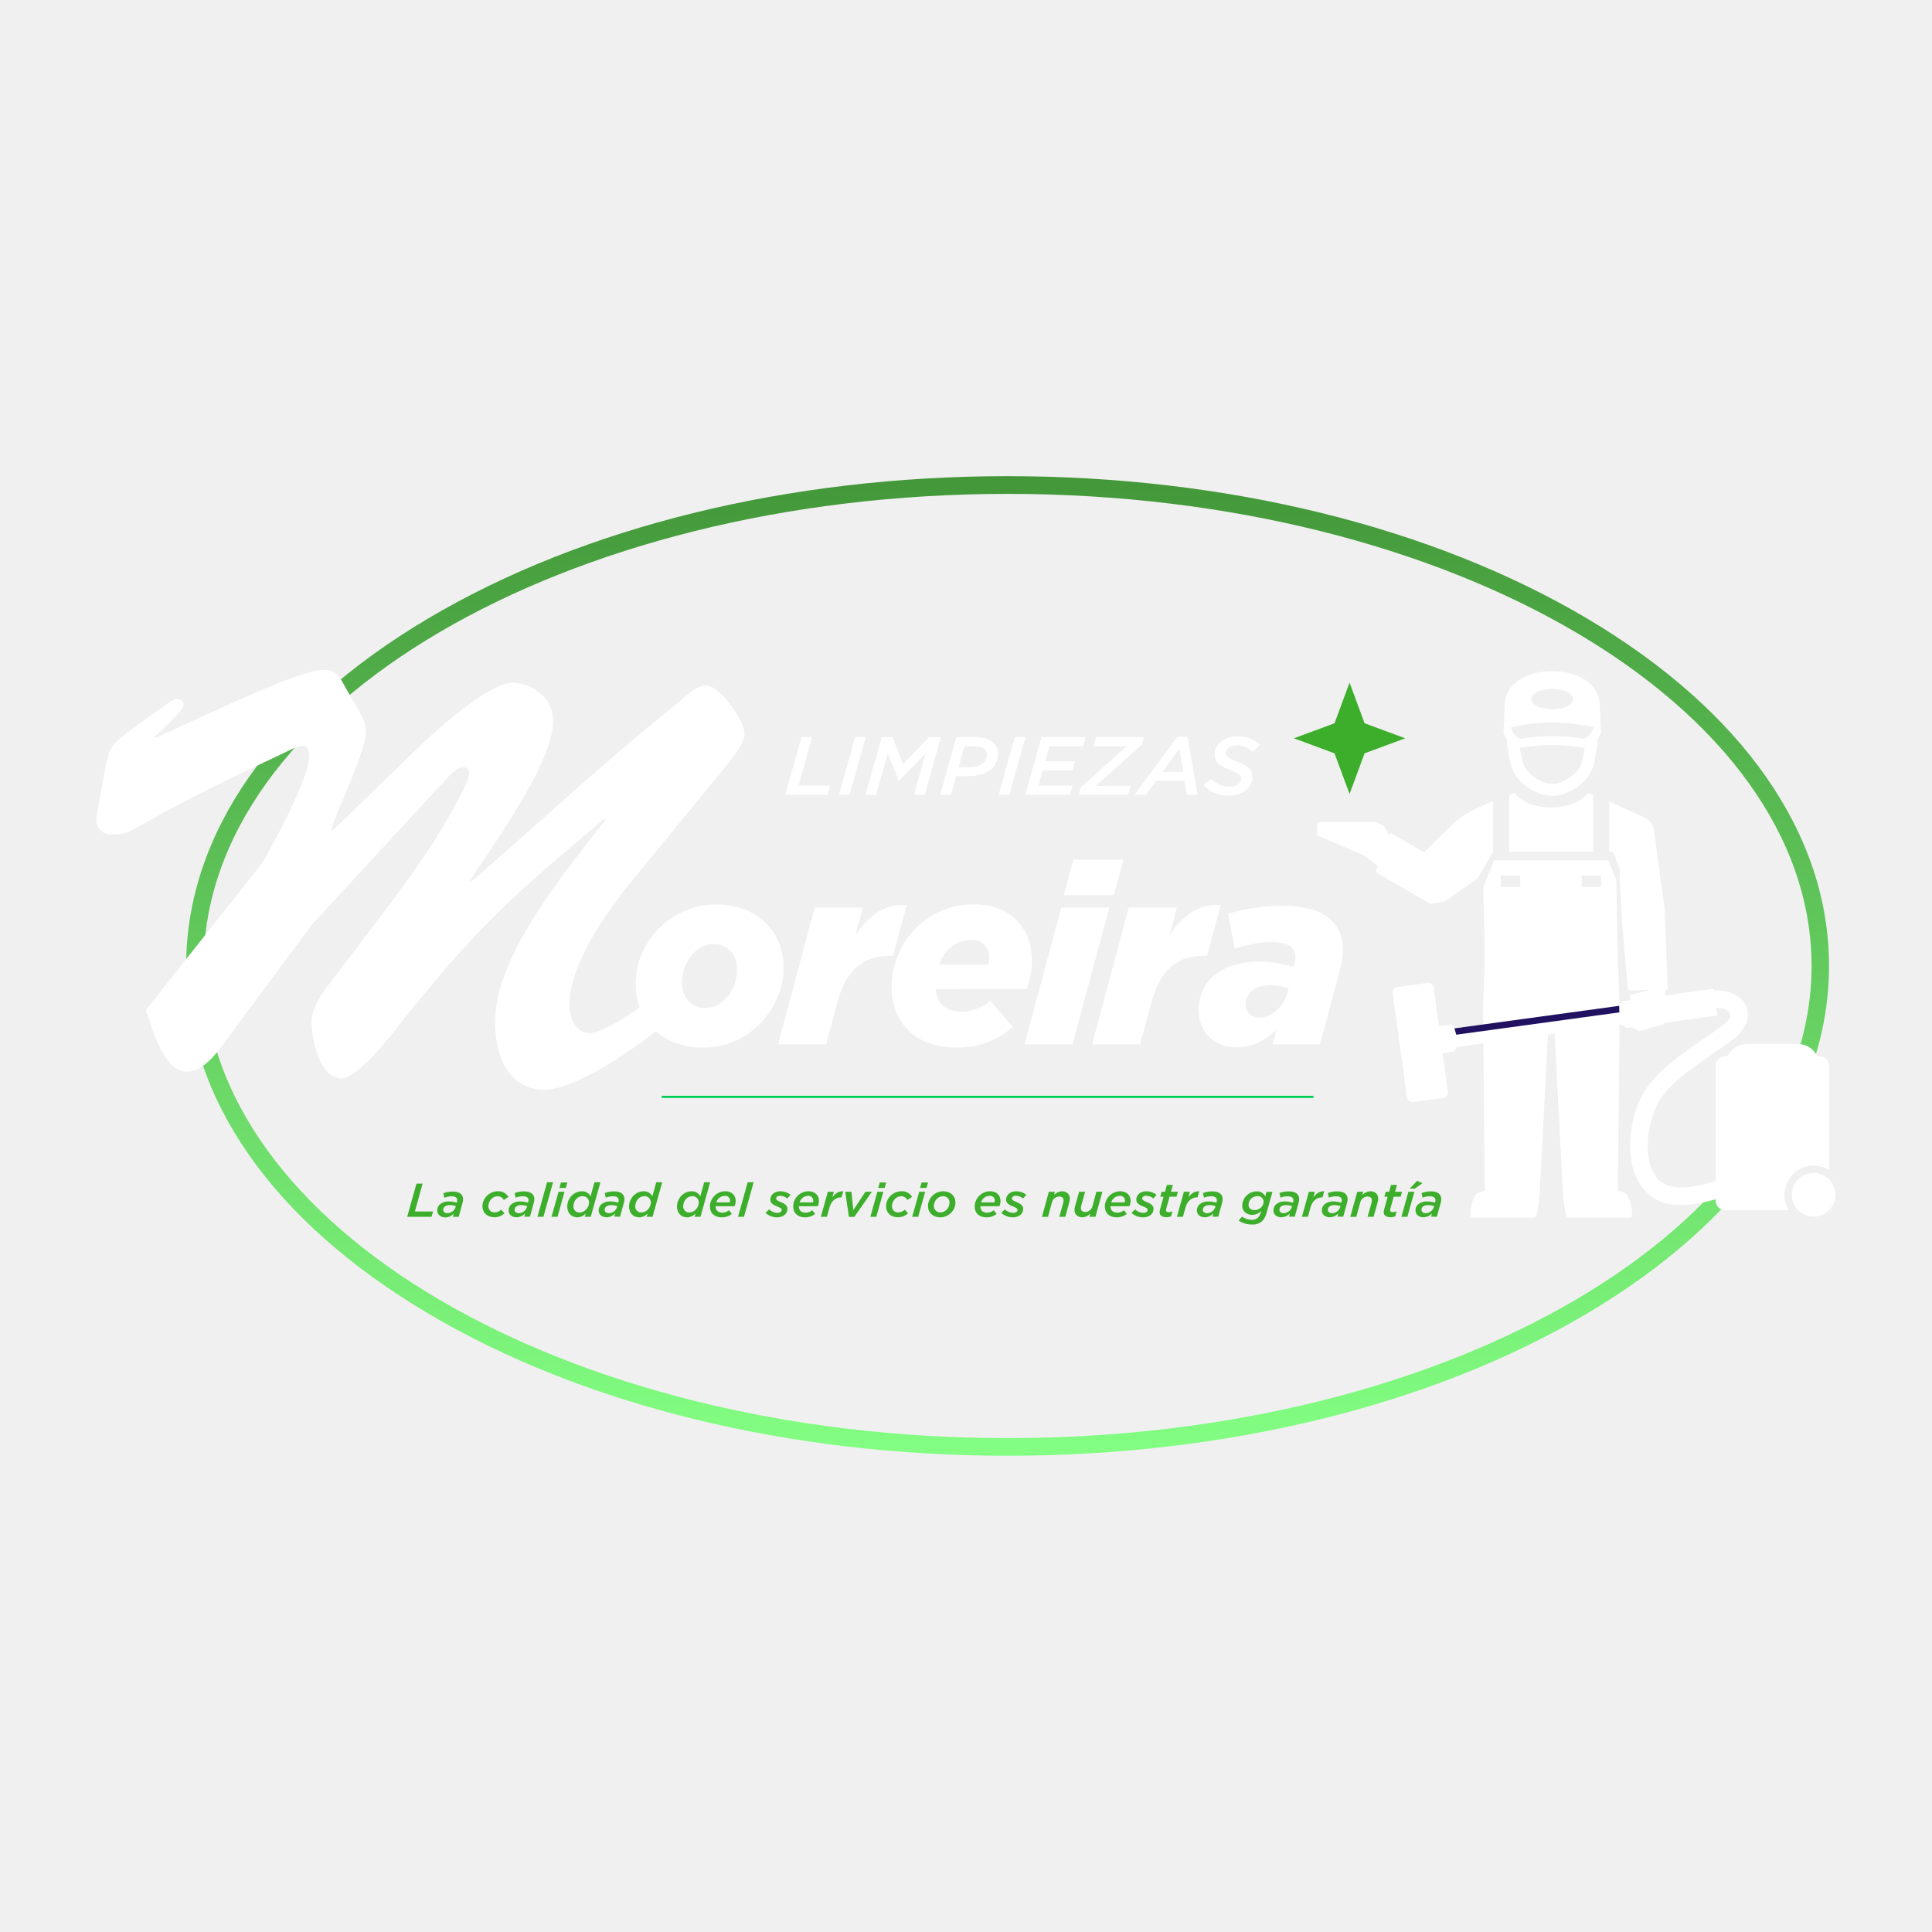
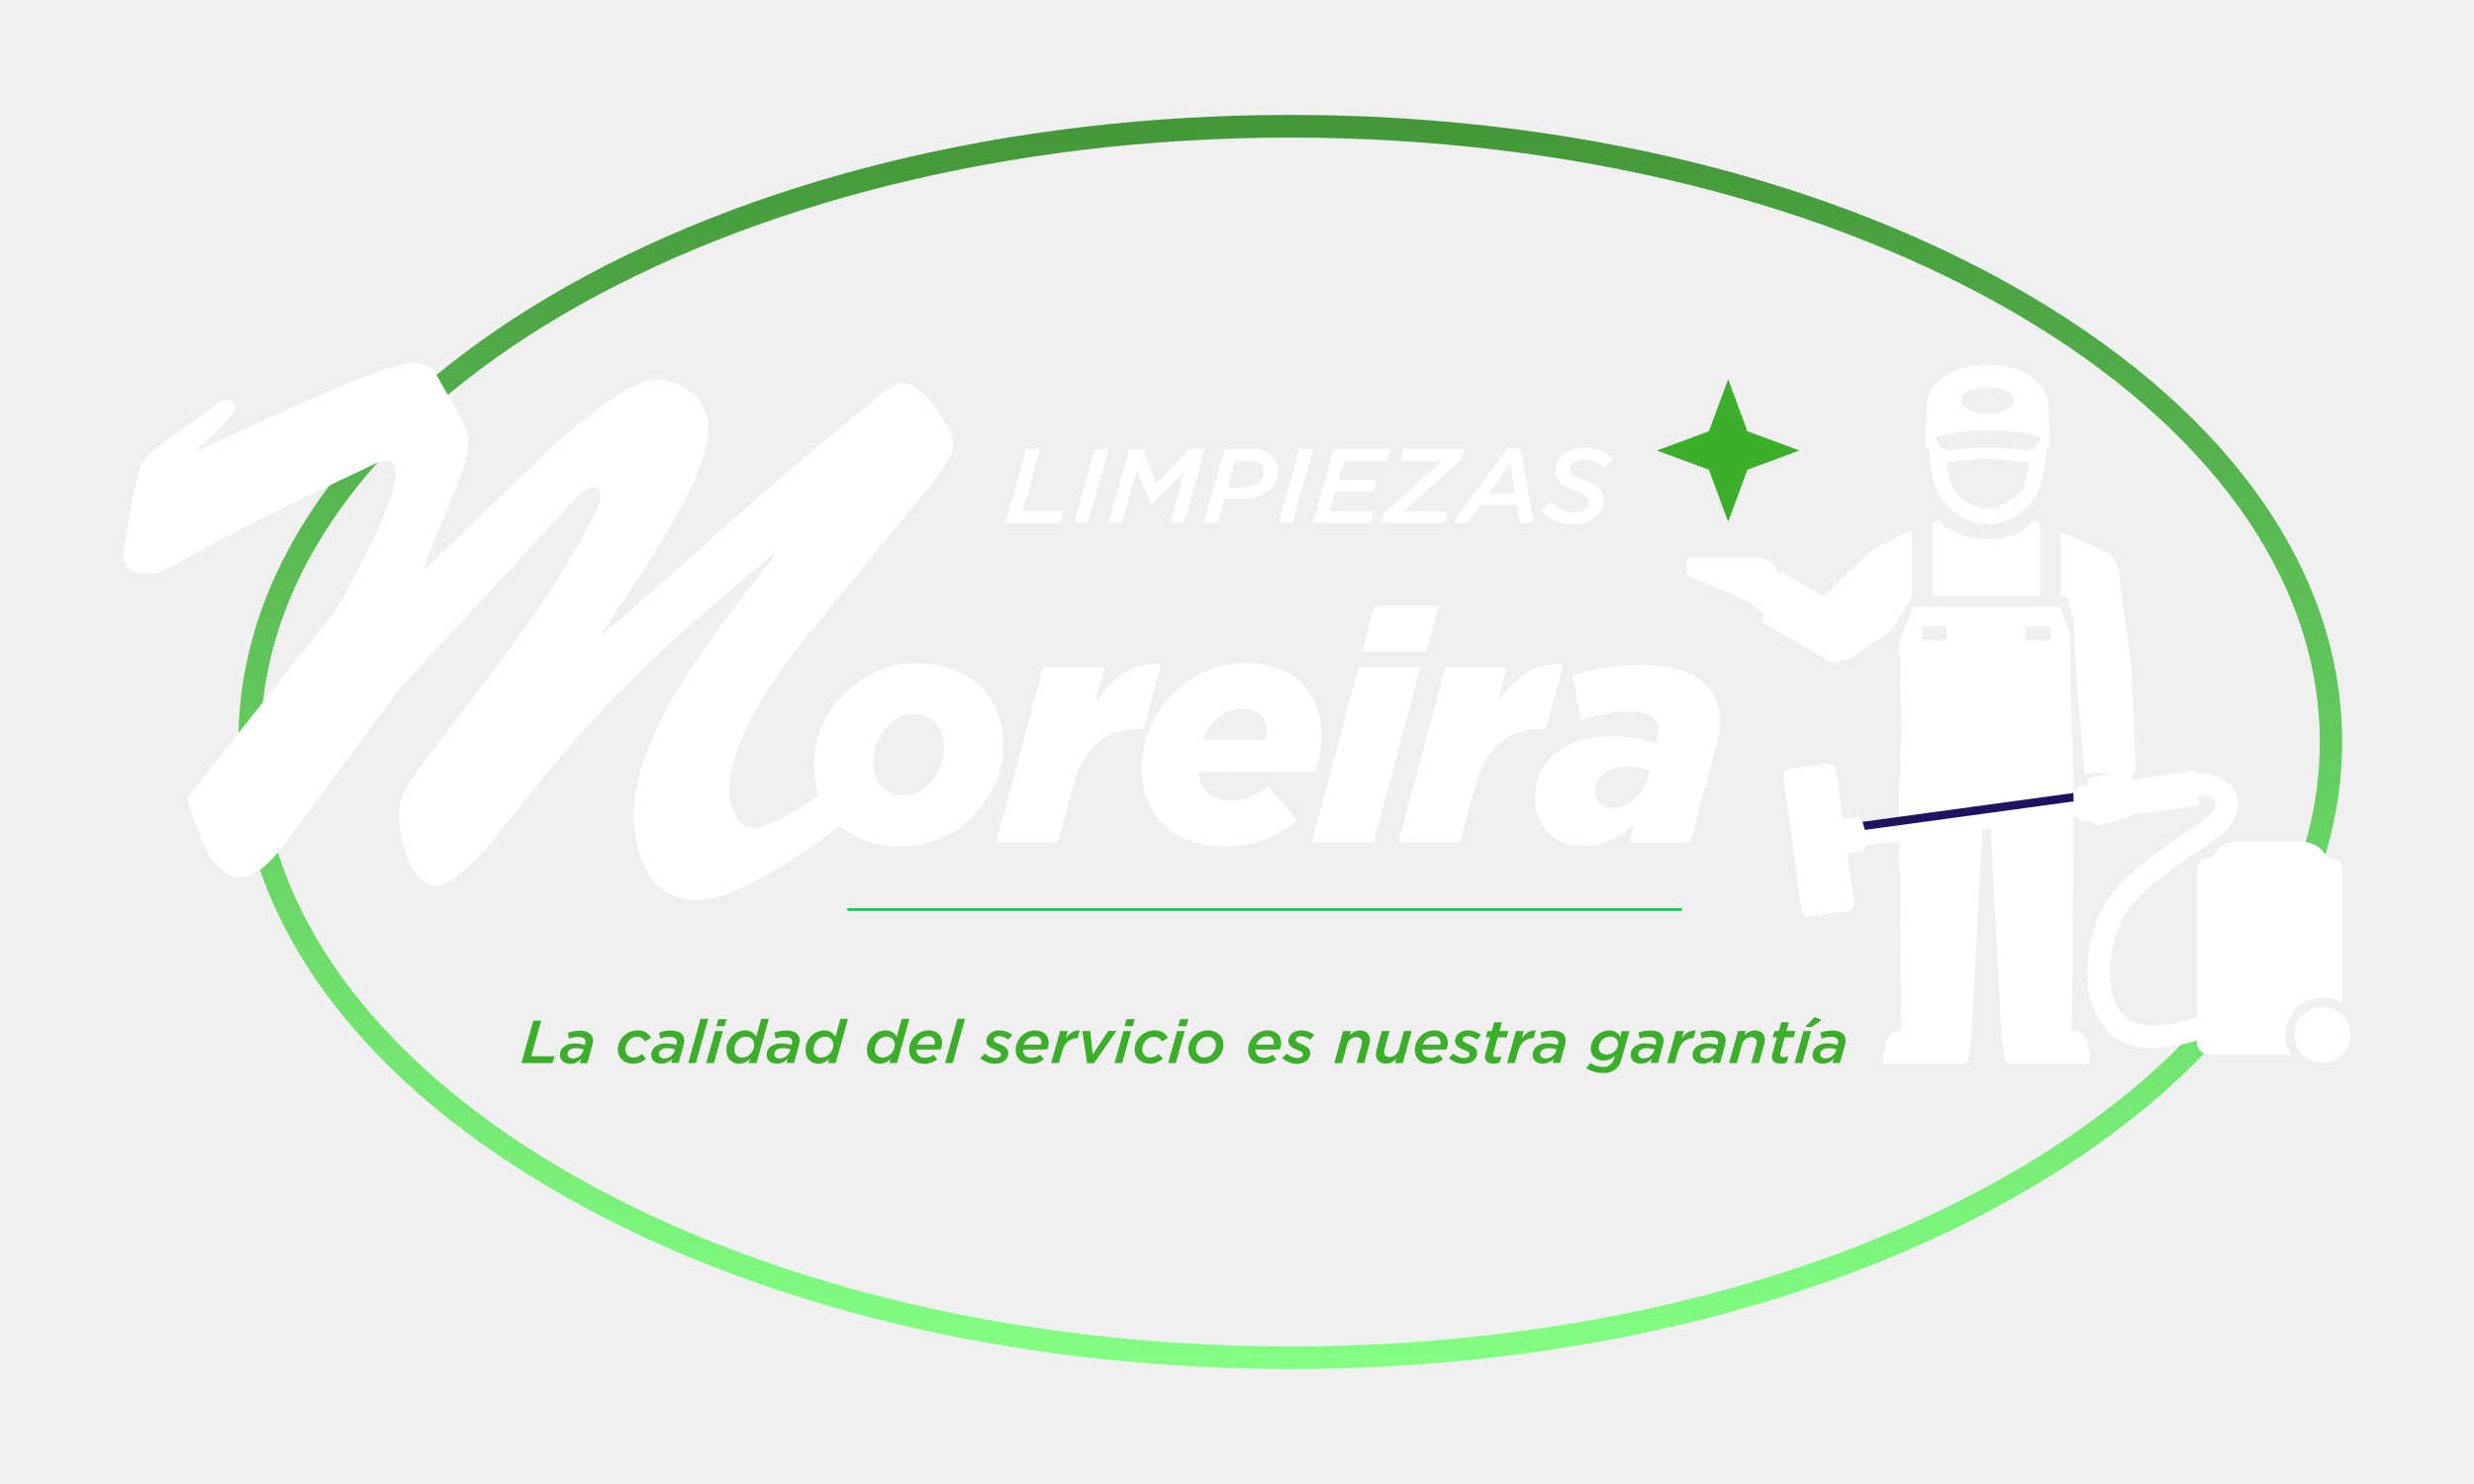
- <svg xmlns="http://www.w3.org/2000/svg" viewBox="0 0 1000 1000">
+ <svg xmlns="http://www.w3.org/2000/svg" viewBox="0 200 1000 600">
  <defs>
    <style>.cls-1{fill:url(#Degradado_sin_nombre_10);}.cls-2,.cls-5{fill:#fff;}.cls-2,.cls-3,.cls-4{fill-rule:evenodd;}.cls-3{fill:#211261;}.cls-4,.cls-7{fill:#3dae2b;}.cls-6{fill:none;stroke:#0c5;stroke-linecap:round;stroke-miterlimit:10;stroke-width:1.13px;}</style>
    <linearGradient id="Degradado_sin_nombre_10" x1="521.52" y1="753.51" x2="521.52" y2="246.49" gradientUnits="userSpaceOnUse">
      <stop offset="0" stop-color="#83ff83" />
      <stop offset="1" stop-color="#439739" />
    </linearGradient>
  </defs>
  <g id="Logo_Oficial_Letra_Blanca" data-name="Logo Oficial Letra Blanca">
    <g id="Logo_Oficial-2" data-name="Logo Oficial">
      <path class="cls-1" d="M521.52,753.51c-113.15,0-219.59-26.12-299.72-73.54C140.9,632.1,96.35,568.19,96.35,500S140.9,367.9,221.8,320c80.13-47.42,186.57-73.54,299.72-73.54S741.12,272.61,821.25,320C902.15,367.9,946.7,431.82,946.7,500S902.15,632.1,821.25,680C741.12,727.39,634.67,753.51,521.52,753.51Zm0-497.88c-229.45,0-416.13,109.62-416.13,244.37S292.07,744.37,521.52,744.37,937.66,634.75,937.66,500,751,255.63,521.52,255.63Z" />
      <path class="cls-2" d="M803.43,347.4c-11.54,0-23.08,5.23-24.46,15.67-.3,5.45-.55,10.9-.8,16.36,2.24,4.54,5.54,8.53,11.4,7.23a92.88,92.88,0,0,1,27.72,0c5.86,1.3,9.16-2.69,11.4-7.23-.24-5.46-.49-10.91-.79-16.36-1.39-10.44-12.93-15.67-24.47-15.67Zm0,26.54a89.17,89.17,0,0,1,21.5,2.61c-1.41,3.08-3.12,6.41-6.62,5.63a96.78,96.78,0,0,0-29.75,0c-3.51.78-5.21-2.55-6.63-5.63a89.24,89.24,0,0,1,21.5-2.61Zm-10.76-12.07c0-2.94,4.82-5.32,10.76-5.32s10.76,2.38,10.76,5.32C814.19,368.83,792.67,368.83,792.67,361.87Z" />
      <path class="cls-2" d="M776.79,459.05h10.07v-5.87H776.79v5.87Zm62.64,16.74,3.25,36.82,11.43-.17L843.75,515l.59,16.73,4,2,13.08-3.7.55-17.8,1.26,0L861.58,470,856,429.15c-.66-3.43-3-5.27-6.19-6.63-4.88-2.22-11.16-5.1-16.87-7.58v26h2l3.6,9.2-.24,4.68,1.19,21Zm-14.79-64.31c-1-.41-2-.77-2.87-1.06-6.88,10-30.88,10-37.76,0l-2.86,1v29.49h43.49V411.48Zm-51.8,3.14c-8.24,3.38-17.42,7.86-21.31,12.37l-14.45,14.2L719.82,431.1l-.53,1.36-3-4.82-4.09-2.19H683l-1.23,1v5.43L683,433l22.93,9.7,7.1,5.37-.78,3.42,28.1,16.34,7.41-1.25,17.07-11.87,8-13.9,0-26.22Zm-5.07,44.43,5.55-13.72h59.14l4.09,10.08.84,40,.93,26q-.45,47.42-.89,94.89l3.42,1.17c3.26,1.38,5,12.61,3.2,12.76H811.81c-1.66,0-2-6.23-2.72-10.47L804.23,527h-2.55l-4.86,92.72c-.67,4.24-1.05,10.47-2.72,10.47H761.86c-1.81-.15-.06-11.38,3.21-12.76l3.42-1.17q-.39-47.5-.89-94.89l.93-26-.76-36.33Zm50.92,0h10.07v-5.87H818.69v5.87Zm8.4-76.91c-.55,6.63-1.82,14-3.75,17.64-2.72,5.15-9,10.09-16.06,11.78a20.5,20.5,0,0,1-7.65,0c-7-1.69-13.34-6.63-16.06-11.78-1.92-3.63-3.18-10.94-3.74-17.55,1.67,2.43,3.85,4.3,6.84,4.56.57,4.18,1.42,8.07,2.49,10.11,2.14,4,7.27,7.4,11.73,8.54a14.32,14.32,0,0,0,5.14,0c4.45-1.14,9.59-4.5,11.72-8.54,1.08-2,1.92-5.93,2.49-10.11C823.25,386.5,825.42,384.6,827.09,382.14Z" />
      <path class="cls-2" d="M754.12,541.89l85.3-11.67,2.31,1.85,47.16-6.44q-1-6.93-1.9-13.87l-47.16,6.44-1.72,2.41-85.3,11.67-1.9-1.91-6.11.83-2.74-20.05a2.8,2.8,0,0,0-3.15-2.4l-15.64,2.14a2.8,2.8,0,0,0-2.4,3.15l7.37,54a2.83,2.83,0,0,0,3.16,2.4L747,568.29a2.81,2.81,0,0,0,2.4-3.16l-2.74-20,6.1-.84Z" />
      <path class="cls-3" d="M753.76,535.56c38.86-5.31,46.76-6.41,84.41-11.55l-.06-3.4-85.3,11.67Z" />
      <path class="cls-2" d="M925.87,626.39H893a5,5,0,0,1-5-5V551.75a5,5,0,0,1,5-5h1.14a11.07,11.07,0,0,1,10-6.4h26.46a11.07,11.07,0,0,1,10,6.4h1.14a5,5,0,0,1,5,5v53.82a15.12,15.12,0,0,0-20.83,20.82Zm12.84-19.26A11.29,11.29,0,1,0,950,618.42,11.28,11.28,0,0,0,938.71,607.13Z" />
      <path class="cls-2" d="M874,517.05c8.19-5.13,16.6-5.42,22.35-3,11.66,4.82,10.3,16.86.68,24-11.68,8.7-28.34,18.24-36.73,29.51-7.69,10.34-11.86,35.67-.32,44.26,8.75,6.51,25.9.12,35.27-2.81l2.7,8.67c-13.06,4.08-31.09,10.57-43.37,1.42-16-11.89-12.33-42.48-1.57-56.94,9.31-12.51,25.91-21.93,38.61-31.39,3.33-2.48,6.38-6.24,1.28-8.35-3.4-1.4-8.64-1.06-14.1,2.36Z" />
      <polygon class="cls-4" points="698.53 353.33 706.31 374.36 727.34 382.14 706.31 389.92 698.53 410.95 690.74 389.92 669.72 382.14 690.74 374.36 698.53 353.33" />
      <path class="cls-5" d="M363.73,542.22a39,39,0,0,1-14.53-2.55,32.81,32.81,0,0,1-10.93-6.94,29.07,29.07,0,0,1-6.87-10.4A35.62,35.62,0,0,1,329,509.24a39.3,39.3,0,0,1,3.15-15.44A41.26,41.26,0,0,1,341,480.65a43.24,43.24,0,0,1,13.22-9.1,42.3,42.3,0,0,1,31.08-.85,32.88,32.88,0,0,1,11,6.94,29.07,29.07,0,0,1,6.87,10.4,35.27,35.27,0,0,1,2.35,13,38.7,38.7,0,0,1-3.2,15.51,43.94,43.94,0,0,1-8.77,13.15,41.8,41.8,0,0,1-13.22,9.16A40.24,40.24,0,0,1,363.73,542.22Zm1.45-20.54a13,13,0,0,0,6.68-1.79,17.46,17.46,0,0,0,5.19-4.61,22,22,0,0,0,3.31-6.33,22.41,22.41,0,0,0,1.16-7.06q0-6.08-3.37-9.63a11.57,11.57,0,0,0-8.82-3.56,13,13,0,0,0-6.68,1.78,17.3,17.3,0,0,0-5.18,4.61,22.14,22.14,0,0,0-3.31,6.34,21.67,21.67,0,0,0-1.17,6.92q0,6.21,3.38,9.76A11.54,11.54,0,0,0,365.18,521.68Z" />
      <path class="cls-5" d="M421.7,469.72h24.87L442.77,484a42.21,42.21,0,0,1,11.52-11.84,23.33,23.33,0,0,1,15-3.6l-7.07,26.18h-2.09q-10.21,0-16.82,5.89t-10,18.58l-5.76,21.33H402.73Z" />
      <path class="cls-5" d="M484.39,512a12.73,12.73,0,0,0,3.6,8.51q3.19,3.13,9.62,3.14a21.52,21.52,0,0,0,7.39-1.31,30.67,30.67,0,0,0,7.66-4.32l11.51,13.61a47,47,0,0,1-12.56,7.66,46.56,46.56,0,0,1-30.49.72,29.1,29.1,0,0,1-10.6-6.35,28.27,28.27,0,0,1-6.68-9.88,34,34,0,0,1-2.35-13,42.91,42.91,0,0,1,2.94-15.5,42.25,42.25,0,0,1,8.51-13.68,43.43,43.43,0,0,1,13.41-9.75A40.63,40.63,0,0,1,504,468.15a34.52,34.52,0,0,1,13.54,2.42,25.46,25.46,0,0,1,14.79,15.84,34.65,34.65,0,0,1,1.77,11,39,39,0,0,1-.72,7.4,42.16,42.16,0,0,1-2,7.13Zm27-12.69a12.19,12.19,0,0,0,.65-3.8,9.32,9.32,0,0,0-2.35-6.35c-1.57-1.78-4-2.68-7.33-2.68a16.12,16.12,0,0,0-9.49,3.21,19,19,0,0,0-6.74,9.62Z" />
      <path class="cls-5" d="M549.3,469.72h24.86l-19,70.8H530.32ZM555.58,445h25.91l-5,18.32H550.61Z" />
      <path class="cls-5" d="M584.24,469.72h24.87L605.31,484a42.21,42.21,0,0,1,11.52-11.84,23.33,23.33,0,0,1,15-3.6l-7.07,26.18h-2.09q-10.22,0-16.82,5.89t-10,18.58l-5.76,21.33H565.27Z" />
      <path class="cls-5" d="M640.25,542q-8.76,0-14.26-5.17t-5.5-14.07a23.62,23.62,0,0,1,2.23-10.47,22.51,22.51,0,0,1,6.34-7.85,28.85,28.85,0,0,1,9.82-5,44.28,44.28,0,0,1,12.76-1.7,58.11,58.11,0,0,1,9.29.72,62.45,62.45,0,0,1,8.64,2l.26-.91c.17-.61.33-1.27.46-2a13,13,0,0,0,.19-2.36,6.53,6.53,0,0,0-2.81-5.5c-1.88-1.39-5-2.09-9.36-2.09a50.92,50.92,0,0,0-10.14,1.05,57.93,57.93,0,0,0-9,2.48l-3.54-18.06A76.8,76.8,0,0,1,648.56,470a94.21,94.21,0,0,1,15-1.18q16,0,23.75,6t7.79,16.55a40.44,40.44,0,0,1-1.44,10.21l-10.47,39H658.71l2-7.59a42.27,42.27,0,0,1-9.36,6.61A24.18,24.18,0,0,1,640.25,542Zm11.52-15.31a13.18,13.18,0,0,0,9-3.67,18.07,18.07,0,0,0,5.57-9.16l.65-2.35a41.22,41.22,0,0,0-4.38-1.11,24.74,24.74,0,0,0-4.91-.46q-5.89,0-9.42,2.68a8.91,8.91,0,0,0-3.54,7.53,6.1,6.1,0,0,0,2,4.77A7.31,7.31,0,0,0,651.77,526.65Z" />
      <path class="cls-5" d="M192.52,480.23c27.23-35.62,37.07-51.55,46.92-70.67,4.93-9.27,3.77-12.45.58-12.45-3.47,0-7,3.76-9,6.08l-69.51,75.3L118.09,537c-4.93,6.66-12.17,17.66-21.44,17.66-12.16,0-18-22.88-21.14-31.85L136,446.34c30.42-54.45,25.2-60.24,20.28-60.24-2.32,0-6.66,2.32-9,3.48-89.21,41.7-75.3,42.28-90.07,42.28-4.64,0-8.4-3.76-7-10.71,2.9-15.64,5.22-31.57,7.53-34.18,2.61-3.48.87-2.9,26.65-21.14,1.45-1.16,5.21-4.06,7.24-4.06,1.45,0,3.48,1.16,3.48,2.9s-4.06,6.95-15.35,16.8l.58.58L113.16,367c3.48-1.45,44.32-20.86,54.74-20.28,7,.29,8.11,4.35,11,9.27l7,12.16c2,3.77,3.48,6.67,3.48,11,0,9.56-14.77,39.68-18,50.4l.58.57,46-44.6c10.72-10.13,35.33-31.86,47.21-32.15,6.37-.29,21.14,4.93,21.14,20,0,21.43-31.28,64.3-43.15,82.54l.58.58c35.62-30.7,68.93-62.27,106.87-92.39,3.76-3.19,9.56-9.27,14.77-9.27,7.82,0,20,18.83,20,24.91,0,5.79-9,15.93-12.46,20.27l-44.89,54.74c-13.32,16.22-33.31,43.74-33.31,65.75,0,5.79,3.19,14.19,10.14,14.19,5.4,0,17.25-5.79,36.12-20.89,3.61-2.89,12.62,8.15,6.76,13.16-21.94,18.77-50.9,37-66,37-19.12,0-25.49-18.24-25.49-35,0-34.76,36.78-78.2,57.06-104.56l-.58-.58c-49.24,41.71-65.17,54.74-110.64,112.38-4.34,5.5-18.25,22-25.49,22-11.29,0-15.35-20.85-15.35-29.25,0-8.11,6.95-16.8,11.59-22.88Z" />
      <line class="cls-6" x1="343" y1="567.74" x2="679.39" y2="567.74" />
      <path class="cls-7" d="M215.57,612.65h3.17l-4,14.41h9.42l-.8,2.74H210.76Z" />
      <path class="cls-7" d="M226.31,626.54a4.26,4.26,0,0,1,1.28-3.11,6.74,6.74,0,0,1,4.63-1.57,15.26,15.26,0,0,1,4.2.64l.07-.22a4.45,4.45,0,0,0,.16-1.08c0-1.2-.87-2-3-2A10.19,10.19,0,0,0,230,620l-.51-2.4a13.49,13.49,0,0,1,4.81-.86c3.53,0,5.4,1.47,5.4,4a7.66,7.66,0,0,1-.29,1.88l-2,7.23h-3l.46-1.71a6,6,0,0,1-4.45,2C228.08,630.07,226.31,628.68,226.31,626.54Zm9.47-1.69.18-.59a11.45,11.45,0,0,0-3.28-.49,3.81,3.81,0,0,0-2.61.86,2.15,2.15,0,0,0-.66,1.57c0,1,.84,1.74,2.2,1.74A4.48,4.48,0,0,0,235.78,624.85Z" />
      <path class="cls-7" d="M249.72,624.34a7.58,7.58,0,0,1,2.38-5.47,8.1,8.1,0,0,1,5.6-2.28,5.92,5.92,0,0,1,5.47,2.94l-2.4,1.57a3.64,3.64,0,0,0-3.33-1.93,4.42,4.42,0,0,0-3,1.27,5.53,5.53,0,0,0-1.66,3.87,3.1,3.1,0,0,0,3.2,3.24,5.08,5.08,0,0,0,3.45-1.45L261.1,628a7.38,7.38,0,0,1-5.19,2.06C252.43,630.1,249.72,627.87,249.72,624.34Z" />
      <path class="cls-7" d="M263.25,626.54a4.22,4.22,0,0,1,1.28-3.11,6.73,6.73,0,0,1,4.63-1.57,15.24,15.24,0,0,1,4.19.64l.08-.22a5,5,0,0,0,.15-1.08c0-1.2-.87-2-3-2a10.19,10.19,0,0,0-3.69.71l-.51-2.4a13.49,13.49,0,0,1,4.81-.86c3.53,0,5.4,1.47,5.4,4a8.14,8.14,0,0,1-.28,1.88l-2,7.23h-3l.46-1.71a6,6,0,0,1-4.45,2C265,630.07,263.25,628.68,263.25,626.54Zm9.46-1.69.18-.59a11.43,11.43,0,0,0-3.27-.49,3.79,3.79,0,0,0-2.61.86,2.12,2.12,0,0,0-.67,1.57c0,1,.85,1.74,2.2,1.74A4.48,4.48,0,0,0,272.71,624.85Z" />
      <path class="cls-7" d="M283.17,611.91h3.1l-5,17.89h-3.09Z" />
      <path class="cls-7" d="M289.11,616.86h3.09l-3.63,12.94h-3.1Zm1.22-4.8h3.35l-.81,2.82h-3.33Z" />
      <path class="cls-7" d="M303.2,628.09a6,6,0,0,1-4.32,2c-3,0-5.27-2.1-5.27-5.54a8,8,0,0,1,2.45-5.83,7.41,7.41,0,0,1,5.07-2.11,4.84,4.84,0,0,1,4.55,2.58l2-7.26h3.1l-5,17.89h-3.1Zm0-1.91a5.26,5.26,0,0,0,1.69-3.78,3.21,3.21,0,0,0-3.43-3.26,4.38,4.38,0,0,0-3,1.25,5.43,5.43,0,0,0-1.64,4,3,3,0,0,0,3.22,3.18A4.59,4.59,0,0,0,303.22,626.18Z" />
      <path class="cls-7" d="M309.87,626.54a4.26,4.26,0,0,1,1.28-3.11,6.74,6.74,0,0,1,4.63-1.57,15.32,15.32,0,0,1,4.2.64l.07-.22a4.45,4.45,0,0,0,.16-1.08c0-1.2-.87-2-3-2a10.17,10.17,0,0,0-3.68.71l-.51-2.4a13.49,13.49,0,0,1,4.81-.86c3.53,0,5.4,1.47,5.4,4a7.66,7.66,0,0,1-.29,1.88l-2,7.23h-3l.46-1.71a6,6,0,0,1-4.45,2C311.64,630.07,309.87,628.68,309.87,626.54Zm9.47-1.69.18-.59a11.45,11.45,0,0,0-3.28-.49,3.81,3.81,0,0,0-2.61.86,2.15,2.15,0,0,0-.66,1.57c0,1,.84,1.74,2.2,1.74A4.48,4.48,0,0,0,319.34,624.85Z" />
      <path class="cls-7" d="M335.2,628.09a6,6,0,0,1-4.33,2c-3,0-5.27-2.1-5.27-5.54a8,8,0,0,1,2.46-5.83,7.4,7.4,0,0,1,5.06-2.11,4.86,4.86,0,0,1,4.56,2.58l2-7.26h3.09l-5,17.89h-3.09Zm0-1.91a5.3,5.3,0,0,0,1.69-3.78,3.22,3.22,0,0,0-3.43-3.26,4.42,4.42,0,0,0-3,1.25,5.46,5.46,0,0,0-1.63,4,3,3,0,0,0,3.22,3.18A4.59,4.59,0,0,0,335.22,626.18Z" />
      <path class="cls-7" d="M360,628.09a6,6,0,0,1-4.32,2c-3,0-5.27-2.1-5.27-5.54a8,8,0,0,1,2.46-5.83,7.38,7.38,0,0,1,5.06-2.11,4.83,4.83,0,0,1,4.55,2.58l2-7.26h3.09l-5,17.89h-3.09Zm0-1.91a5.3,5.3,0,0,0,1.69-3.78,3.22,3.22,0,0,0-3.43-3.26,4.4,4.4,0,0,0-3,1.25,5.43,5.43,0,0,0-1.64,4,3,3,0,0,0,3.23,3.18A4.59,4.59,0,0,0,360,626.18Z" />
      <path class="cls-7" d="M370.39,624.36c0,2,1.2,3.31,3.5,3.31a5.5,5.5,0,0,0,3.46-1.25l1.48,1.89a8.09,8.09,0,0,1-5.24,1.79c-3.76,0-6.14-2.18-6.14-5.66a7.94,7.94,0,0,1,2.48-5.64,7.81,7.81,0,0,1,5.47-2.21c3.48,0,5.4,2.21,5.4,5a7,7,0,0,1-.59,2.74Zm.33-2h7a2.79,2.79,0,0,0,.13-.91,2.38,2.38,0,0,0-2.69-2.47,4.48,4.48,0,0,0-3.12,1.27A5.39,5.39,0,0,0,370.72,622.4Z" />
      <path class="cls-7" d="M387,611.91h3.09l-5,17.89H382Z" />
      <path class="cls-7" d="M396.22,627.77l1.87-1.81a6.17,6.17,0,0,0,4.37,1.81c1.2,0,2.15-.59,2.15-1.54,0-.64-.61-1.08-2-1.62-2.25-.88-3.89-1.72-3.89-3.7,0-2.43,2.05-4.32,5.3-4.32a8.47,8.47,0,0,1,5.19,1.84l-1.71,1.91a6.15,6.15,0,0,0-3.71-1.42c-1.33,0-2.07.64-2.07,1.47,0,.66.61,1.08,2.14,1.69,2.05.84,3.71,1.74,3.71,3.63,0,2.67-2.3,4.39-5.39,4.39A8.75,8.75,0,0,1,396.22,627.77Z" />
      <path class="cls-7" d="M413.49,624.36c0,2,1.2,3.31,3.5,3.31a5.49,5.49,0,0,0,3.45-1.25l1.49,1.89a8.12,8.12,0,0,1-5.25,1.79c-3.76,0-6.14-2.18-6.14-5.66A7.94,7.94,0,0,1,413,618.8a7.86,7.86,0,0,1,5.48-2.21c3.48,0,5.4,2.21,5.4,5a7,7,0,0,1-.59,2.74Zm.33-2h7a3.13,3.13,0,0,0,.12-.91,2.38,2.38,0,0,0-2.68-2.47,4.48,4.48,0,0,0-3.12,1.27A5.39,5.39,0,0,0,413.82,622.4Z" />
      <path class="cls-7" d="M428.5,616.86h3.09l-.79,2.92c1.48-2.06,3.25-3.31,5.65-3.16l-.87,3.13h-.18c-2.71,0-5.06,1.67-6.06,5.25L428,629.8h-3.12Z" />
      <path class="cls-7" d="M437.5,616.86h3.2l1,9.46,6.22-9.46h3.37l-9.1,13h-2.79Z" />
      <path class="cls-7" d="M454.13,616.86h3.09l-3.63,12.94h-3.1Zm1.22-4.8h3.35l-.81,2.82h-3.33Z" />
      <path class="cls-7" d="M458.63,624.34a7.58,7.58,0,0,1,2.38-5.47,8.1,8.1,0,0,1,5.6-2.28,5.92,5.92,0,0,1,5.47,2.94l-2.4,1.57a3.64,3.64,0,0,0-3.33-1.93,4.42,4.42,0,0,0-3,1.27,5.53,5.53,0,0,0-1.66,3.87,3.1,3.1,0,0,0,3.2,3.24,5.08,5.08,0,0,0,3.45-1.45L470,628a7.38,7.38,0,0,1-5.19,2.06C461.34,630.1,458.63,627.87,458.63,624.34Z" />
      <path class="cls-7" d="M475.79,616.86h3.09l-3.63,12.94h-3.09Zm1.23-4.8h3.35l-.82,2.82h-3.33Z" />
      <path class="cls-7" d="M494.54,622.52a7.39,7.39,0,0,1-2.38,5.32,7.86,7.86,0,0,1-5.5,2.26c-3.86,0-6.34-2.5-6.34-5.91a7.44,7.44,0,0,1,2.37-5.34,7.87,7.87,0,0,1,5.5-2.26C492.06,616.59,494.54,619.09,494.54,622.52Zm-4.71,3.75a5.23,5.23,0,0,0,1.64-3.67,3.19,3.19,0,0,0-3.45-3.43,4.44,4.44,0,0,0-3,1.25,5.22,5.22,0,0,0-1.63,3.67,3.18,3.18,0,0,0,3.45,3.43A4.29,4.29,0,0,0,489.83,626.27Z" />
      <path class="cls-7" d="M507.43,624.36c0,2,1.2,3.31,3.5,3.31a5.52,5.52,0,0,0,3.46-1.25l1.48,1.89a8.12,8.12,0,0,1-5.25,1.79c-3.76,0-6.13-2.18-6.13-5.66A7.94,7.94,0,0,1,507,618.8a7.81,7.81,0,0,1,5.47-2.21c3.48,0,5.4,2.21,5.4,5a7,7,0,0,1-.59,2.74Zm.33-2h7a2.79,2.79,0,0,0,.13-.91,2.38,2.38,0,0,0-2.69-2.47,4.48,4.48,0,0,0-3.12,1.27A5.39,5.39,0,0,0,507.76,622.4Z" />
      <path class="cls-7" d="M518.27,627.77l1.87-1.81a6.17,6.17,0,0,0,4.37,1.81c1.21,0,2.15-.59,2.15-1.54,0-.64-.61-1.08-2-1.62-2.25-.88-3.89-1.72-3.89-3.7,0-2.43,2.05-4.32,5.3-4.32a8.47,8.47,0,0,1,5.19,1.84l-1.71,1.91a6.15,6.15,0,0,0-3.71-1.42c-1.33,0-2.07.64-2.07,1.47,0,.66.61,1.08,2.15,1.69,2,.84,3.7,1.74,3.7,3.63,0,2.67-2.3,4.39-5.39,4.39A8.75,8.75,0,0,1,518.27,627.77Z" />
      <path class="cls-7" d="M542.88,616.86H546l-.46,1.64a6,6,0,0,1,4.12-1.91c2.48,0,4.09,1.5,4.09,3.88a9.16,9.16,0,0,1-.41,2.27l-1.94,7.06h-3.1l2-7.18a4.73,4.73,0,0,0,.2-1.3c0-1.3-.87-2-2.35-2a4,4,0,0,0-3.71,3.23l-2,7.28h-3.12Z" />
      <path class="cls-7" d="M556.15,626.2a9.72,9.72,0,0,1,.41-2.28l2-7.06h3.09l-2,7.18a6.11,6.11,0,0,0-.17,1.3c0,1.3.86,2,2.32,2a4,4,0,0,0,3.71-3.24l2-7.28h3.09L567,629.8h-3.1l.46-1.66a5.88,5.88,0,0,1-4.09,1.93C557.76,630.07,556.15,628.58,556.15,626.2Z" />
      <path class="cls-7" d="M574.8,624.36c0,2,1.2,3.31,3.5,3.31a5.47,5.47,0,0,0,3.45-1.25l1.49,1.89A8.12,8.12,0,0,1,578,630.1c-3.76,0-6.13-2.18-6.13-5.66a7.94,7.94,0,0,1,2.48-5.64,7.81,7.81,0,0,1,5.47-2.21c3.48,0,5.4,2.21,5.4,5a7,7,0,0,1-.59,2.74Zm.33-2h7a3.09,3.09,0,0,0,.13-.91,2.38,2.38,0,0,0-2.69-2.47,4.48,4.48,0,0,0-3.12,1.27A5.39,5.39,0,0,0,575.13,622.4Z" />
      <path class="cls-7" d="M585.64,627.77l1.87-1.81a6.17,6.17,0,0,0,4.37,1.81c1.2,0,2.15-.59,2.15-1.54,0-.64-.61-1.08-2-1.62-2.25-.88-3.89-1.72-3.89-3.7,0-2.43,2.05-4.32,5.3-4.32a8.47,8.47,0,0,1,5.19,1.84L597,620.34a6.15,6.15,0,0,0-3.71-1.42c-1.33,0-2.07.64-2.07,1.47,0,.66.61,1.08,2.14,1.69,2.05.84,3.71,1.74,3.71,3.63,0,2.67-2.3,4.39-5.39,4.39A8.75,8.75,0,0,1,585.64,627.77Z" />
      <path class="cls-7" d="M600.22,627.48a5.2,5.2,0,0,1,.23-1.5l1.82-6.57h-1.72l.72-2.55H603l1-3.55h3.09l-1,3.55h3.6l-.71,2.55h-3.61l-1.74,6.25a4.33,4.33,0,0,0-.1.74c0,.66.48,1,1.35,1a5.31,5.31,0,0,0,2-.41l-.71,2.57a6.34,6.34,0,0,1-2.53.47C601.42,630,600.22,629,600.22,627.48Z" />
      <path class="cls-7" d="M612.78,616.86h3.09l-.79,2.92c1.48-2.06,3.25-3.31,5.65-3.16l-.87,3.13h-.18c-2.71,0-5.06,1.67-6.06,5.25l-1.33,4.8h-3.12Z" />
      <path class="cls-7" d="M619.5,626.54a4.26,4.26,0,0,1,1.28-3.11,6.74,6.74,0,0,1,4.63-1.57,15.32,15.32,0,0,1,4.2.64l.07-.22a4.45,4.45,0,0,0,.16-1.08c0-1.2-.87-2-3-2a10.17,10.17,0,0,0-3.68.71l-.51-2.4a13.49,13.49,0,0,1,4.81-.86c3.53,0,5.39,1.47,5.39,4a7.64,7.64,0,0,1-.28,1.88l-2,7.23h-3l.46-1.71a6,6,0,0,1-4.45,2C621.27,630.07,619.5,628.68,619.5,626.54Zm9.47-1.69.18-.59a11.45,11.45,0,0,0-3.28-.49,3.81,3.81,0,0,0-2.61.86,2.15,2.15,0,0,0-.66,1.57c0,1,.84,1.74,2.2,1.74A4.48,4.48,0,0,0,629,624.85Z" />
      <path class="cls-7" d="M641.14,631.79l1.71-2.06a8.76,8.76,0,0,0,5,1.64,4.52,4.52,0,0,0,3.3-1.15,5.63,5.63,0,0,0,1.41-2.62l.23-.79a6.55,6.55,0,0,1-4.63,2c-2.66,0-5.19-1.66-5.19-4.68a7.45,7.45,0,0,1,2.35-5.39,7.53,7.53,0,0,1,5.12-2.11,4.64,4.64,0,0,1,4.45,2.6l.64-2.33h3.09l-3,10.69c-.66,2.35-1.25,3.43-2.3,4.41a7.2,7.2,0,0,1-5.32,1.82A12.21,12.21,0,0,1,641.14,631.79ZM652.68,625a4.12,4.12,0,0,0,1.38-3,3,3,0,0,0-3.28-2.89,4.62,4.62,0,0,0-3.14,1.27,4.41,4.41,0,0,0-1.41,3.19c0,1.84,1.38,2.77,3.12,2.77A4.89,4.89,0,0,0,652.68,625Z" />
      <path class="cls-7" d="M659.12,626.54a4.26,4.26,0,0,1,1.28-3.11,6.73,6.73,0,0,1,4.63-1.57,15.24,15.24,0,0,1,4.19.64l.08-.22a4.47,4.47,0,0,0,.15-1.08c0-1.2-.87-2-3-2a10.13,10.13,0,0,0-3.68.71l-.51-2.4a13.45,13.45,0,0,1,4.81-.86c3.53,0,5.39,1.47,5.39,4a8.14,8.14,0,0,1-.28,1.88l-2,7.23h-3l.46-1.71a6,6,0,0,1-4.45,2C660.89,630.07,659.12,628.68,659.12,626.54Zm9.46-1.69.18-.59a11.38,11.38,0,0,0-3.27-.49,3.79,3.79,0,0,0-2.61.86,2.15,2.15,0,0,0-.66,1.57c0,1,.84,1.74,2.2,1.74A4.48,4.48,0,0,0,668.58,624.85Z" />
      <path class="cls-7" d="M677.46,616.86h3.09l-.79,2.92c1.48-2.06,3.25-3.31,5.65-3.16l-.87,3.13h-.18c-2.71,0-5.06,1.67-6.06,5.25L677,629.8h-3.12Z" />
      <path class="cls-7" d="M684.18,626.54a4.26,4.26,0,0,1,1.28-3.11,6.76,6.76,0,0,1,4.63-1.57,15.26,15.26,0,0,1,4.2.64l.07-.22a4.45,4.45,0,0,0,.16-1.08c0-1.2-.87-2-3-2a10.19,10.19,0,0,0-3.69.71l-.51-2.4a13.49,13.49,0,0,1,4.81-.86c3.53,0,5.4,1.47,5.4,4a8.14,8.14,0,0,1-.28,1.88l-2,7.23h-3l.46-1.71a6,6,0,0,1-4.45,2C686,630.07,684.18,628.68,684.18,626.54Zm9.47-1.69.18-.59a11.45,11.45,0,0,0-3.28-.49,3.81,3.81,0,0,0-2.61.86,2.15,2.15,0,0,0-.66,1.57c0,1,.84,1.74,2.2,1.74A4.48,4.48,0,0,0,693.65,624.85Z" />
      <path class="cls-7" d="M702.52,616.86h3.1l-.46,1.64a6,6,0,0,1,4.12-1.91c2.48,0,4.09,1.5,4.09,3.88a9.64,9.64,0,0,1-.41,2.27l-2,7.06h-3.09l2-7.18a4.76,4.76,0,0,0,.21-1.3c0-1.3-.87-2-2.35-2a4,4,0,0,0-3.71,3.23l-2,7.28h-3.12Z" />
      <path class="cls-7" d="M716.21,627.48a4.88,4.88,0,0,1,.23-1.5l1.81-6.57h-1.71l.71-2.55H719l1-3.55h3.09l-1,3.55h3.61l-.72,2.55h-3.6l-1.74,6.25a4.33,4.33,0,0,0-.1.74c0,.66.48,1,1.35,1a5.31,5.31,0,0,0,2-.41l-.72,2.57a6.31,6.31,0,0,1-2.53.47C717.41,630,716.21,629,716.21,627.48Z" />
      <path class="cls-7" d="M729,616.86h3.09l-3.63,12.94h-3.09Zm4.5-5.66,2.76,1.2-3.91,2.82h-2.69Z" />
      <path class="cls-7" d="M732.65,626.54a4.26,4.26,0,0,1,1.28-3.11,6.74,6.74,0,0,1,4.63-1.57,15.32,15.32,0,0,1,4.2.64l.07-.22a4.45,4.45,0,0,0,.16-1.08c0-1.2-.87-2-3-2a10.13,10.13,0,0,0-3.68.71l-.51-2.4a13.45,13.45,0,0,1,4.81-.86c3.53,0,5.39,1.47,5.39,4a7.64,7.64,0,0,1-.28,1.88l-2,7.23h-3l.46-1.71a6,6,0,0,1-4.45,2C734.42,630.07,732.65,628.68,732.65,626.54Zm9.47-1.69.18-.59a11.45,11.45,0,0,0-3.28-.49,3.81,3.81,0,0,0-2.61.86,2.15,2.15,0,0,0-.66,1.57c0,1,.84,1.74,2.2,1.74A4.5,4.5,0,0,0,742.12,624.85Z" />
      <path class="cls-5" d="M414.81,381.56h5.52l-7,25.06h16.37l-1.38,4.77H406.45Z" />
      <path class="cls-5" d="M442.61,381.56h5.51l-8.36,29.83h-5.51Z" />
      <path class="cls-5" d="M456.39,381.56H462l5.43,14.11,13.34-14.11H487l-8.36,29.83h-5.56l6-21.39-13.69,14.06h-.18l-5.74-14-6,21.31H448Z" />
      <path class="cls-5" d="M495,381.56h9.83c4.23,0,7.29.85,9.43,2.94a7.8,7.8,0,0,1,2.31,5.88,10,10,0,0,1-3,7.33c-2.76,2.6-7,4-12.19,4h-6.49l-2.71,9.67h-5.52Zm9.65,4.77h-5.51l-3,10.74h5.51c3.38,0,6-.81,7.56-2.3a5.32,5.32,0,0,0,1.65-4,3.9,3.9,0,0,0-1.2-2.94C508.6,386.85,507,386.33,504.64,386.33Z" />
      <path class="cls-5" d="M525.28,381.56h5.51l-8.36,29.83h-5.51Z" />
      <path class="cls-5" d="M539.06,381.56h22.86l-1.33,4.69H543.2l-2.18,7.8h15.43l-1.33,4.64H539.73l-2.27,8h17.66l-1.34,4.68H530.7Z" />
      <path class="cls-5" d="M559.43,407.52l23.79-21.31H566l1.33-4.65h24.78L591,385.44l-23.79,21.31h18l-1.29,4.64H558.36Z" />
      <path class="cls-5" d="M609.37,381.35h5.25l5.29,30h-5.6l-1.21-7.2H598.39l-5.16,7.2h-6Zm3.07,18.2-2-12.07-8.72,12.07Z" />
      <path class="cls-5" d="M622.93,406.24l4.14-3.28a11.85,11.85,0,0,0,9.38,4.22c3.47,0,6-1.67,6-4.14,0-1.79-1.29-2.85-5.74-4.52-4.76-1.83-8-3.88-8-8a8.24,8.24,0,0,1,2.58-6.05,13.45,13.45,0,0,1,9.39-3.33c5.16,0,8.89,1.79,11.43,4.48l-3.83,3.58a11,11,0,0,0-8-3.41c-3.65,0-5.78,1.92-5.78,3.92s1.55,2.86,6,4.56c4.76,1.79,7.74,3.84,7.74,8a8.41,8.41,0,0,1-2.71,6.18,13.57,13.57,0,0,1-9.43,3.37C630.27,411.82,625.78,409.86,622.93,406.24Z" />
    </g>
  </g>
</svg>
